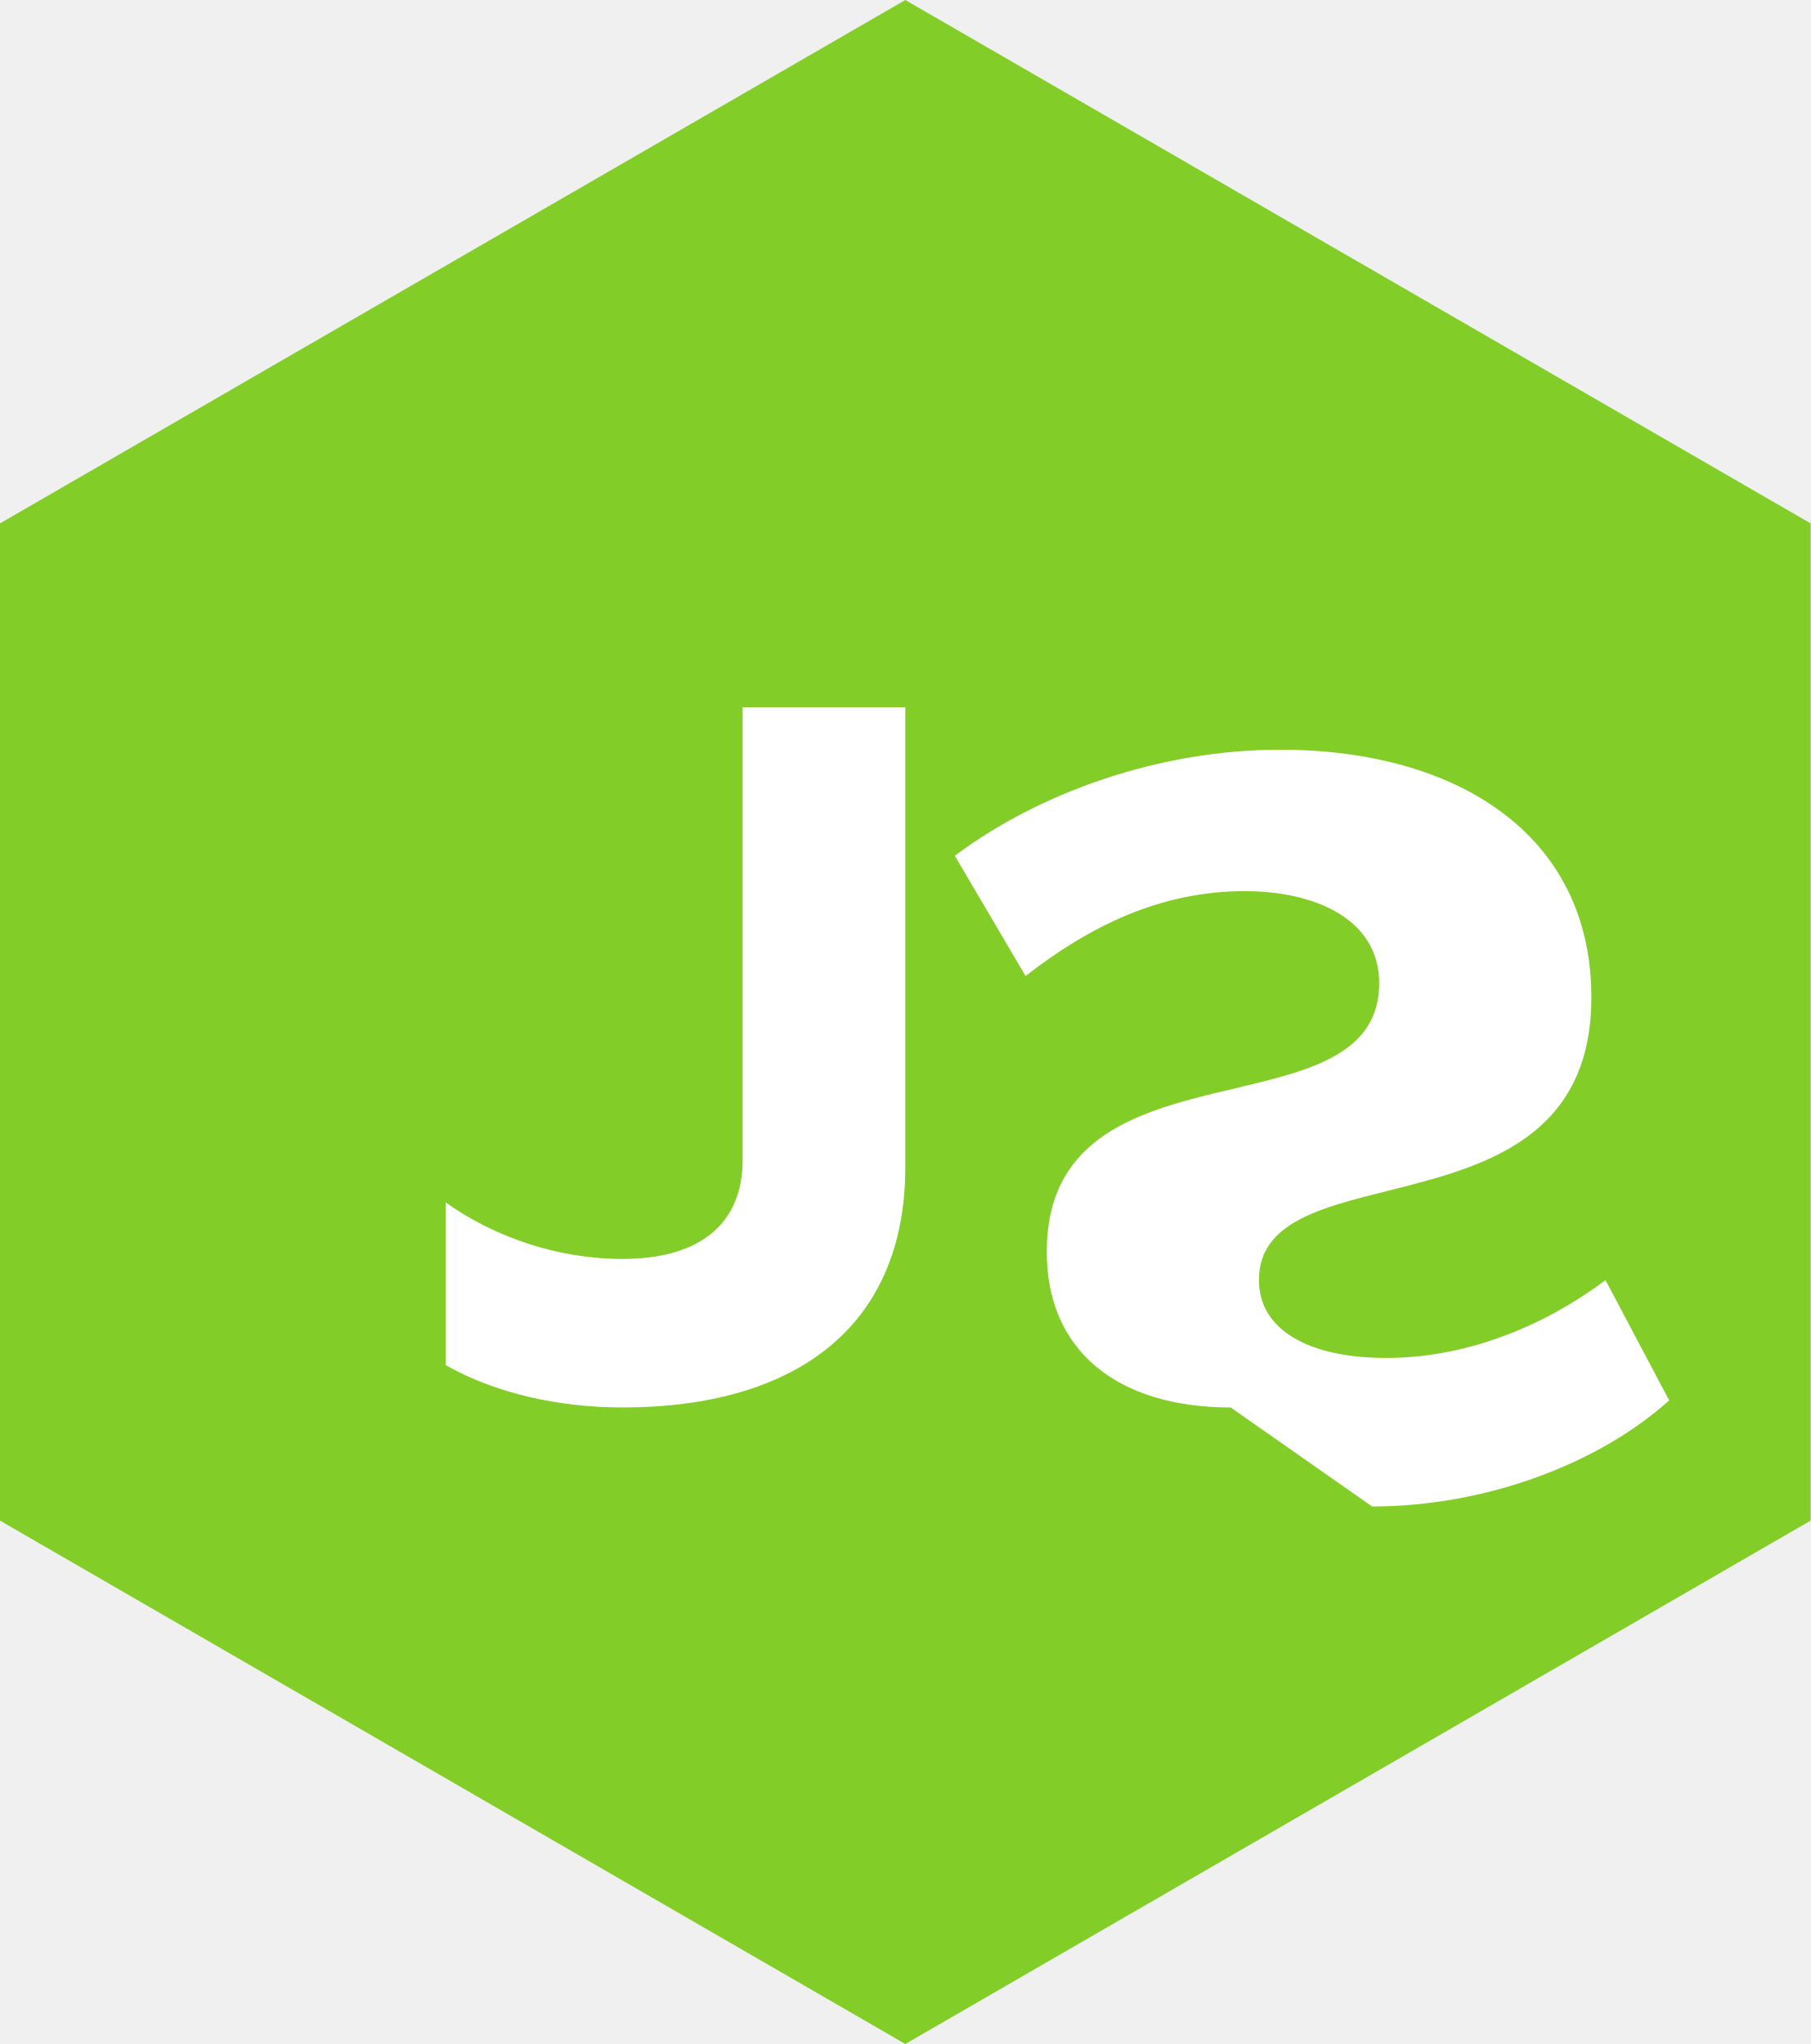
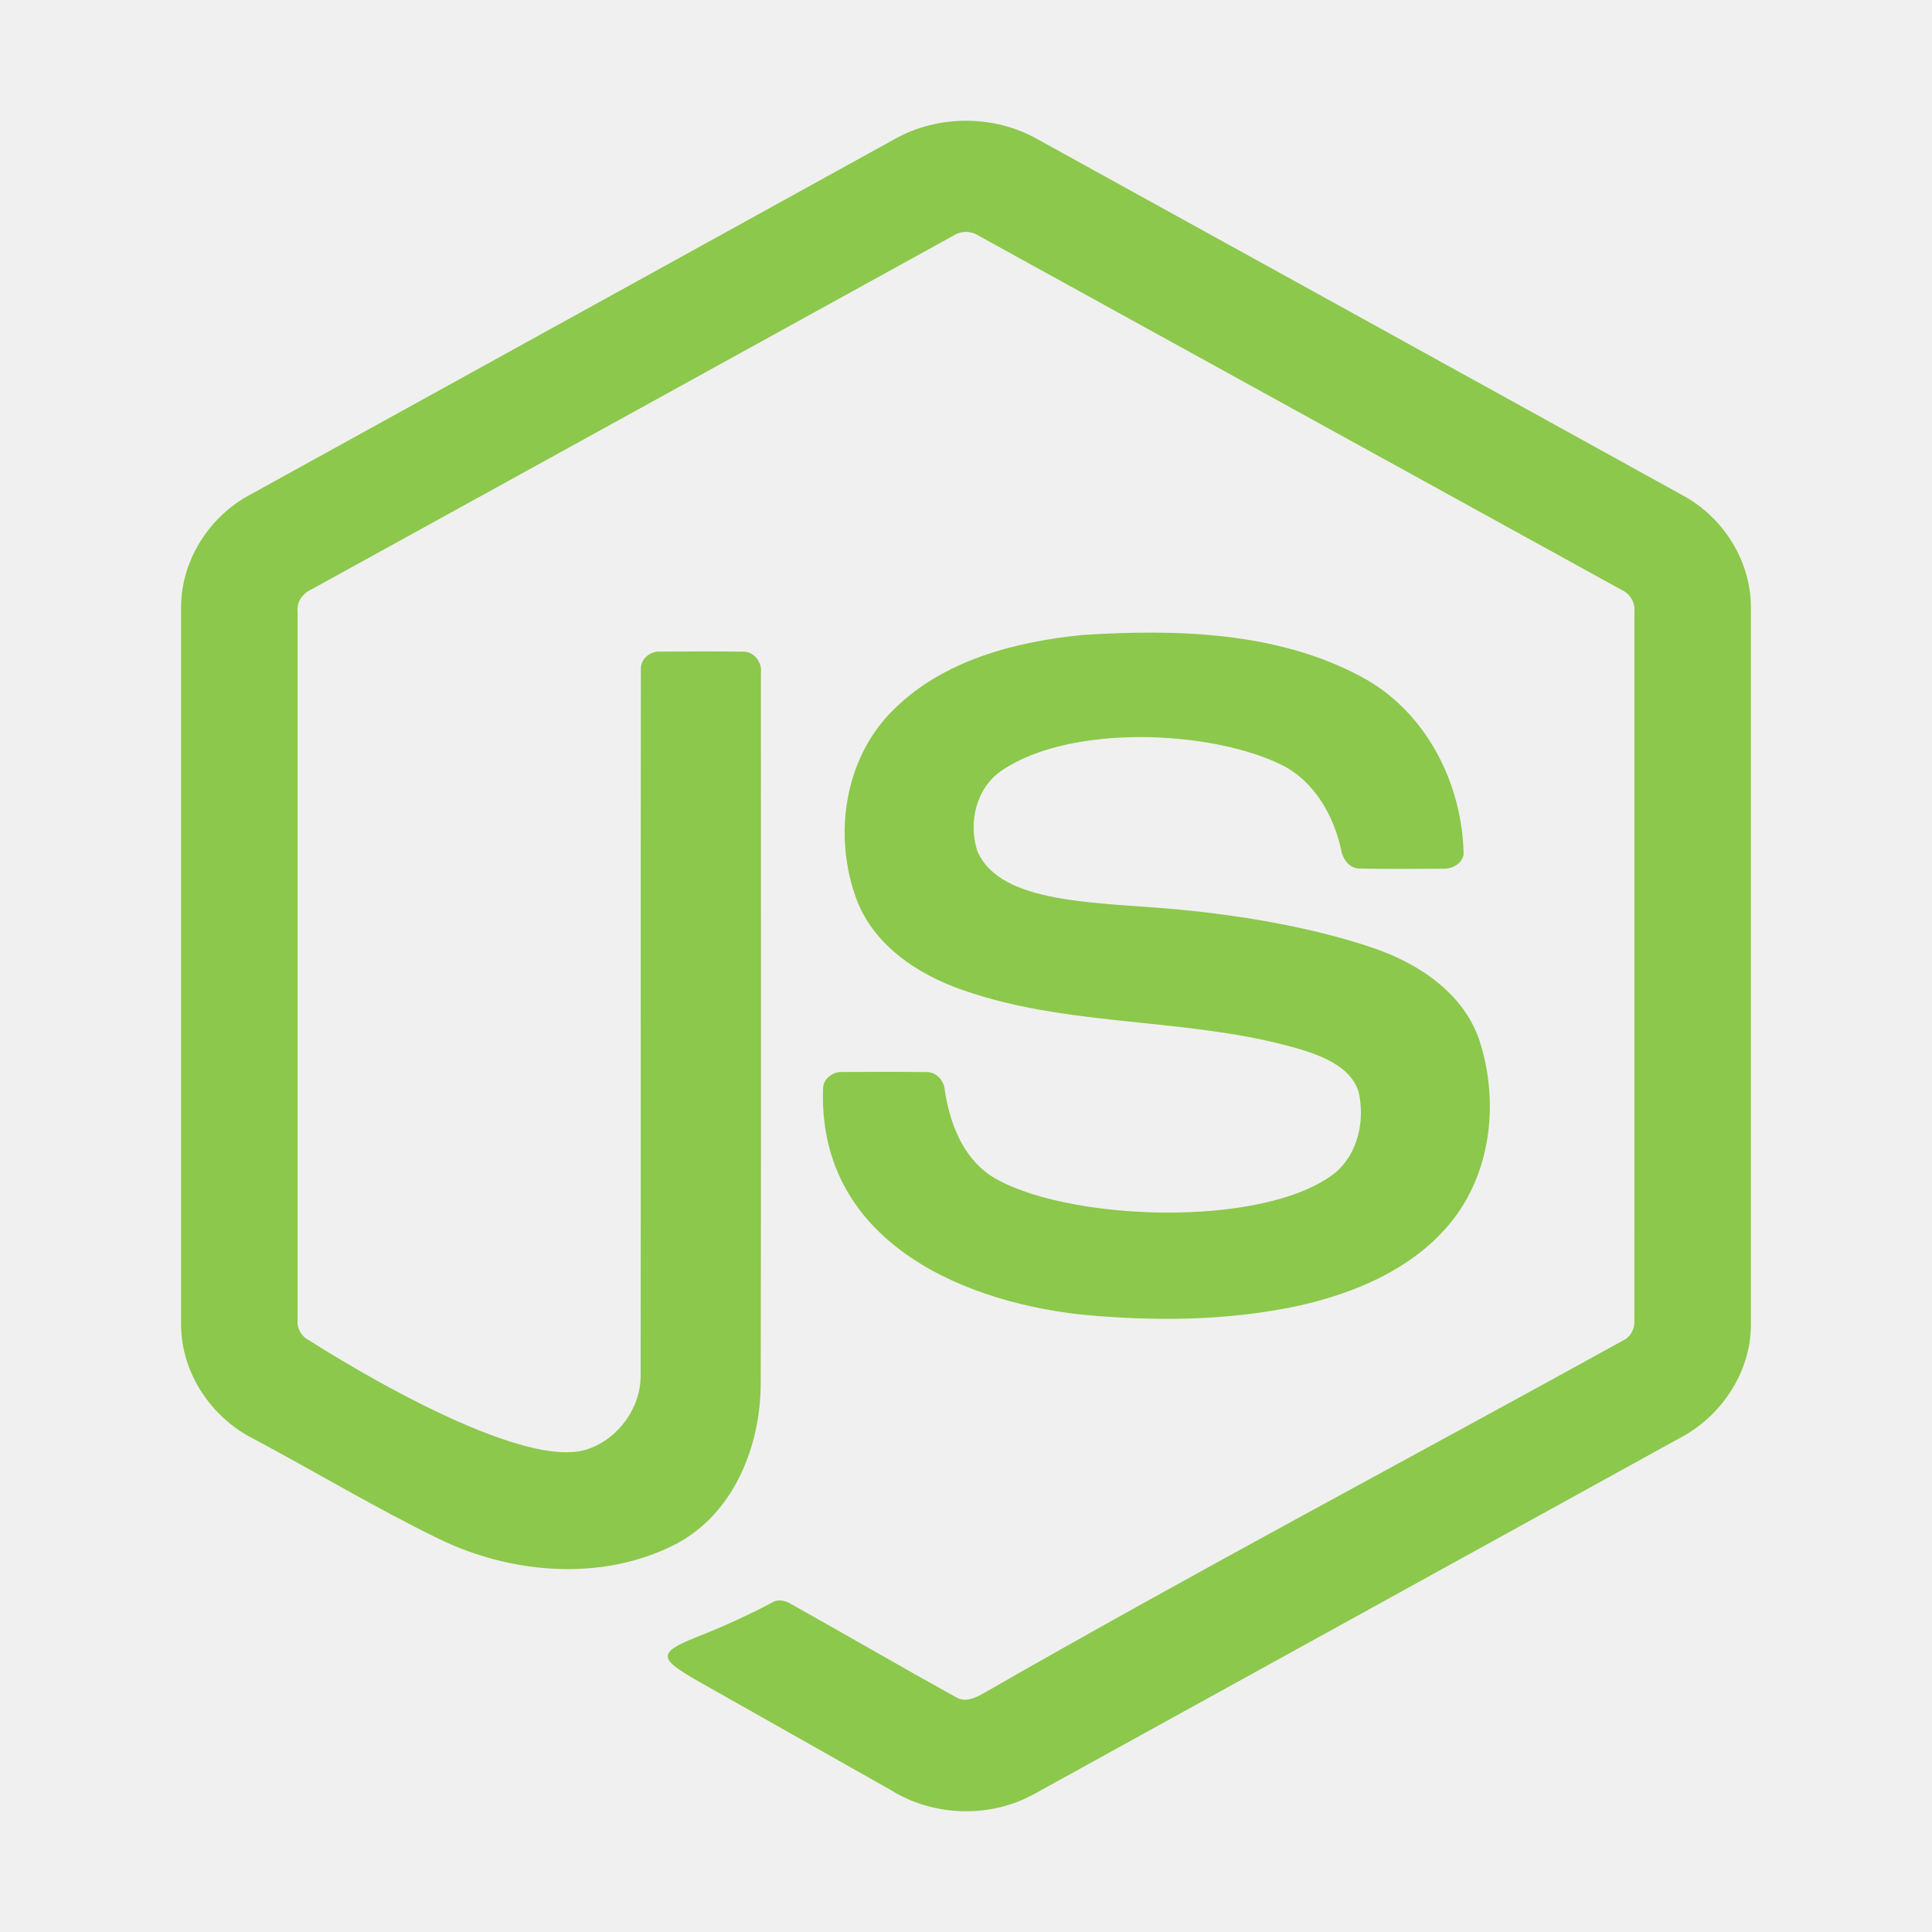
- <svg xmlns="http://www.w3.org/2000/svg" viewBox="0 0 256 289">
-   <path fill="#83CD29" d="M128 0l128 74v141l-128 74L0 215V74L128 0z" />
-   <path fill="#fff" d="M174 199c-16 0-26-8-26-22 0-31 47-16 47-38 0-9-9-13-19-13-12 0-22 5-31 12l-10-17c12-9 29-15 46-15 25 0 44 12 44 35 0 35-47 21-47 40 0 7 7 11 18 11 12 0 23-5 31-11l9 17c-10 9-26 15-42 15zM88 199c-9 0-18-2-25-6v-23c7 5 16 8 25 8 11 0 17-5 17-14v-64h23v65c0 23-16 34-40 34z" />
+ <svg xmlns="http://www.w3.org/2000/svg" width="800px" height="800px" viewBox="0 0 32 32" fill="none">
+   <path d="M17.172 2.299C16.463 1.9 15.537 1.901 14.827 2.299C11.269 4.262 7.711 6.226 4.152 8.189C3.46 8.553 2.993 9.297 3 10.069V21.933C2.995 22.72 3.486 23.471 4.197 23.83C5.219 24.374 6.212 24.973 7.252 25.48C8.455 26.071 9.958 26.201 11.175 25.585C12.163 25.075 12.602 23.939 12.6 22.896C12.608 18.981 12.602 15.065 12.603 11.15C12.627 10.976 12.496 10.79 12.306 10.794C11.852 10.787 11.396 10.79 10.942 10.793C10.77 10.776 10.602 10.919 10.615 11.092C10.609 14.982 10.616 18.873 10.611 22.764C10.621 23.302 10.258 23.82 9.739 24.001C8.541 24.421 5.122 22.201 5.122 22.201C4.997 22.143 4.917 22.007 4.929 21.872C4.929 17.958 4.93 14.043 4.929 10.13C4.912 9.972 5.009 9.83 5.154 9.765C8.7 7.813 12.245 5.857 15.791 3.903C15.914 3.821 16.086 3.821 16.209 3.904C19.755 5.857 23.3 7.812 26.847 9.764C26.993 9.828 27.086 9.973 27.071 10.13C27.07 14.043 27.072 17.958 27.07 21.871C27.08 22.01 27.009 22.144 26.879 22.205C23.366 24.146 19.813 26.025 16.331 28.023C16.18 28.11 16.008 28.209 15.837 28.113C14.922 27.606 14.017 27.08 13.105 26.569C13.006 26.507 12.879 26.48 12.776 26.55C12.367 26.765 11.982 26.94 11.512 27.126C10.852 27.387 10.958 27.494 11.553 27.84C12.62 28.444 13.689 29.046 14.756 29.65C15.459 30.089 16.402 30.12 17.128 29.715C20.686 27.754 24.244 25.79 27.803 23.829C28.511 23.468 29.005 22.72 29 21.933V10.069C29.007 9.313 28.558 8.582 27.886 8.213C24.316 6.239 20.744 4.271 17.172 2.299Z" fill="#8CC84B" />
+   <path d="M22.542 11.206C21.145 10.459 19.484 10.419 17.931 10.517C16.81 10.628 15.631 10.937 14.814 11.741C13.976 12.549 13.794 13.854 14.192 14.909C14.477 15.654 15.195 16.139 15.937 16.395C16.893 16.733 17.898 16.837 18.903 16.941C19.819 17.037 20.736 17.132 21.616 17.404C21.976 17.523 22.395 17.706 22.506 18.097C22.607 18.561 22.496 19.1 22.119 19.422C20.924 20.368 17.598 20.223 16.417 19.478C15.939 19.161 15.733 18.599 15.649 18.064C15.64 17.897 15.506 17.744 15.325 17.757C14.871 17.752 14.418 17.753 13.964 17.756C13.806 17.743 13.642 17.856 13.633 18.017C13.54 20.469 15.791 21.538 17.904 21.773C19.111 21.888 20.344 21.881 21.533 21.622C22.426 21.419 23.322 21.044 23.937 20.356C24.695 19.52 24.844 18.275 24.504 17.233C24.244 16.456 23.501 15.957 22.742 15.701C21.709 15.347 20.484 15.156 19.549 15.067C18.189 14.938 16.573 14.991 16.188 14.097C16.035 13.629 16.165 13.048 16.595 12.76C17.733 11.989 20.048 12.091 21.227 12.668C21.767 12.938 22.081 13.495 22.21 14.056C22.234 14.222 22.345 14.394 22.536 14.386C22.987 14.396 23.437 14.389 23.887 14.389C24.042 14.4 24.212 14.313 24.242 14.155C24.223 12.981 23.623 11.779 22.542 11.206Z" fill="#8CC84B" />
</svg>
